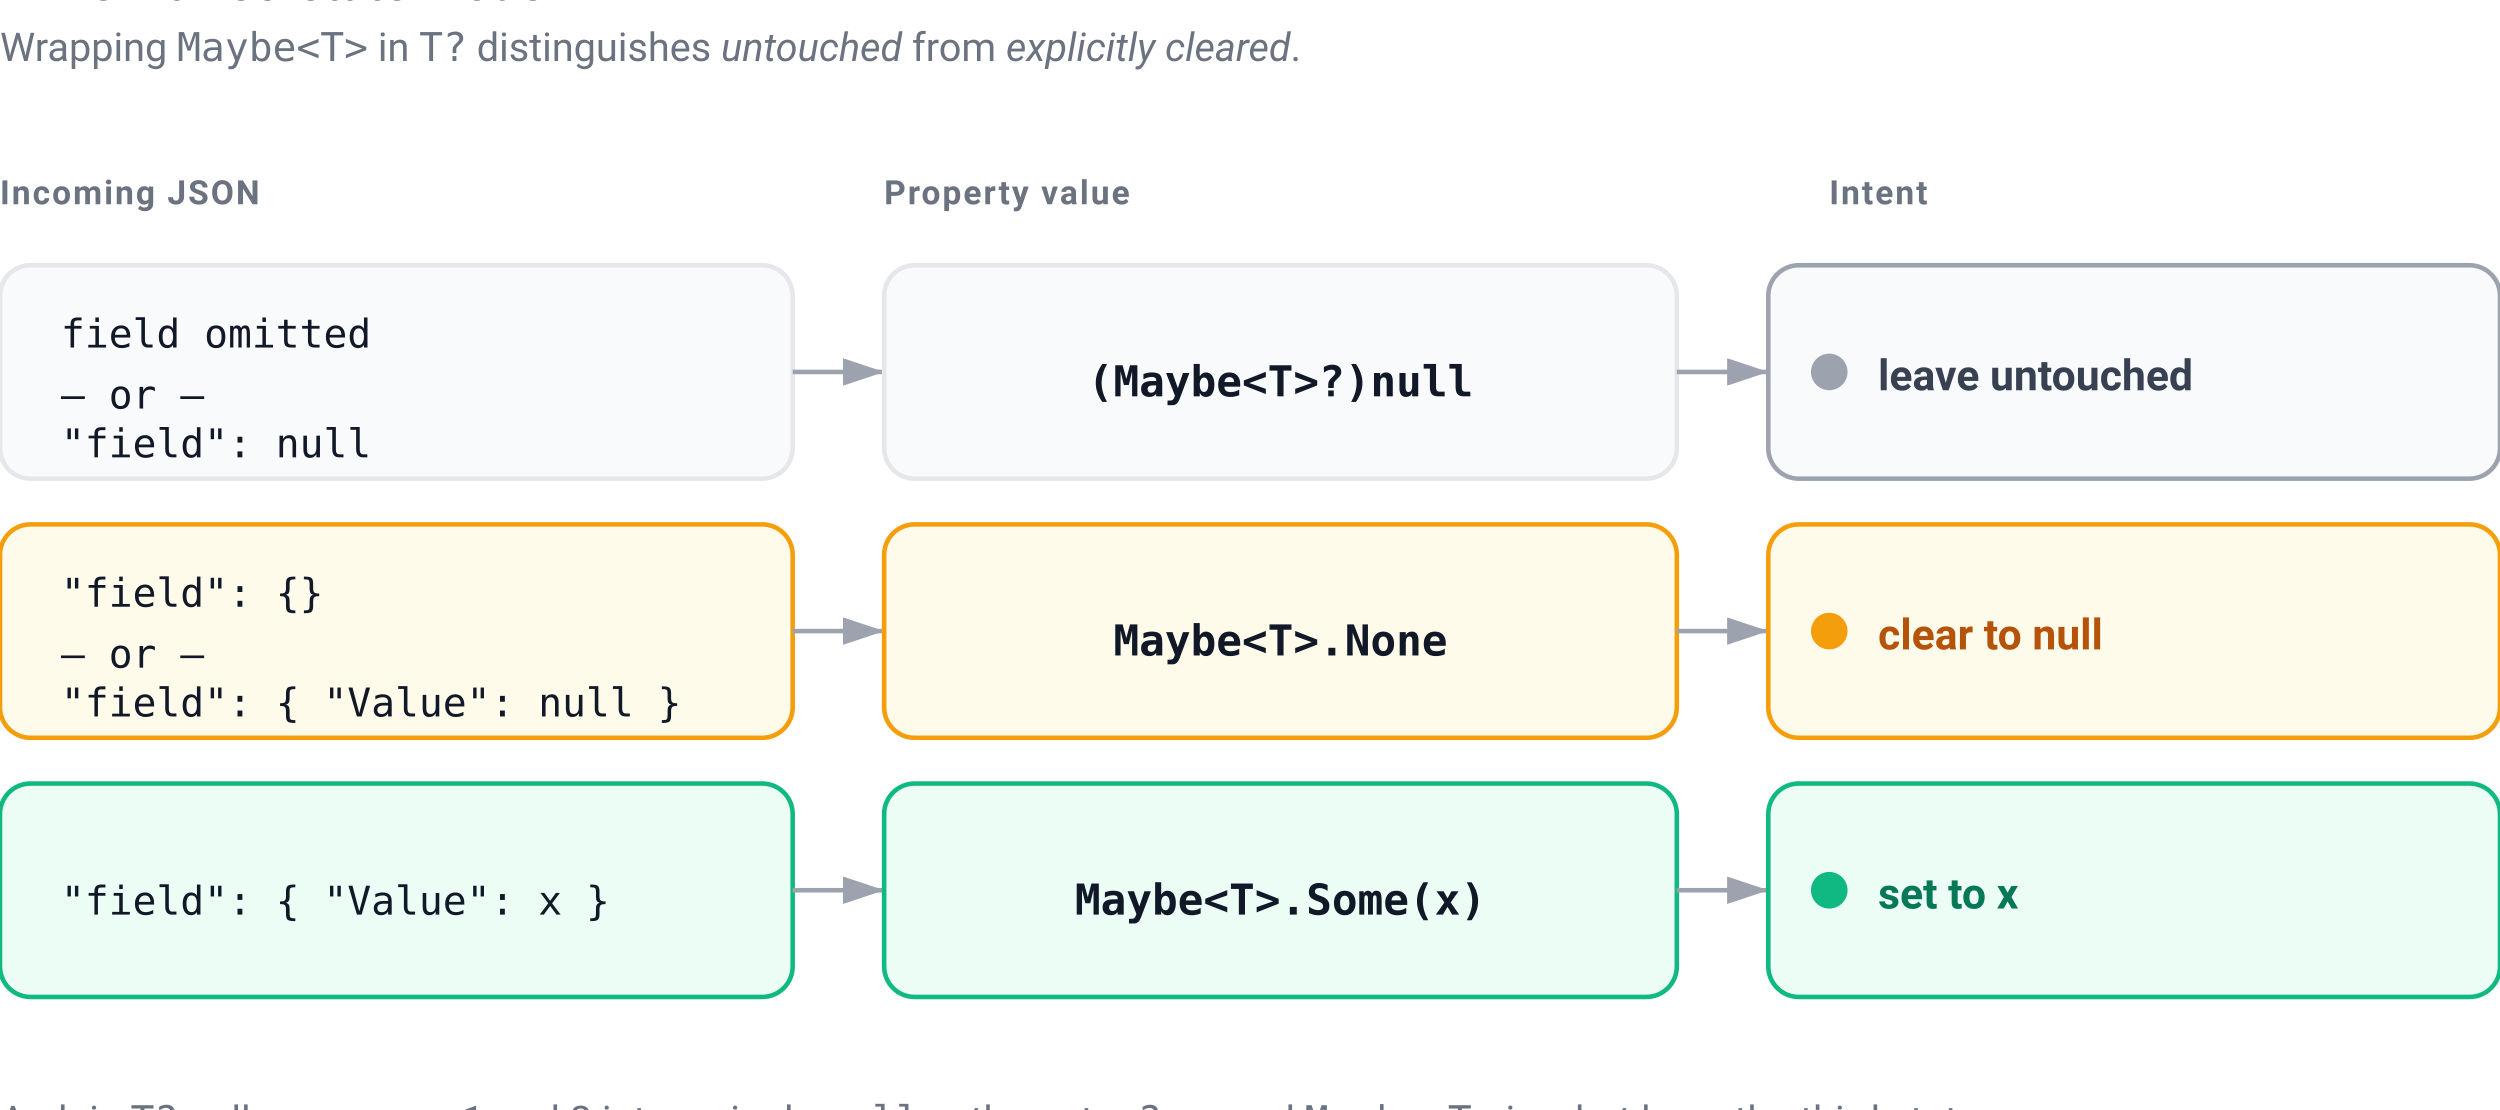
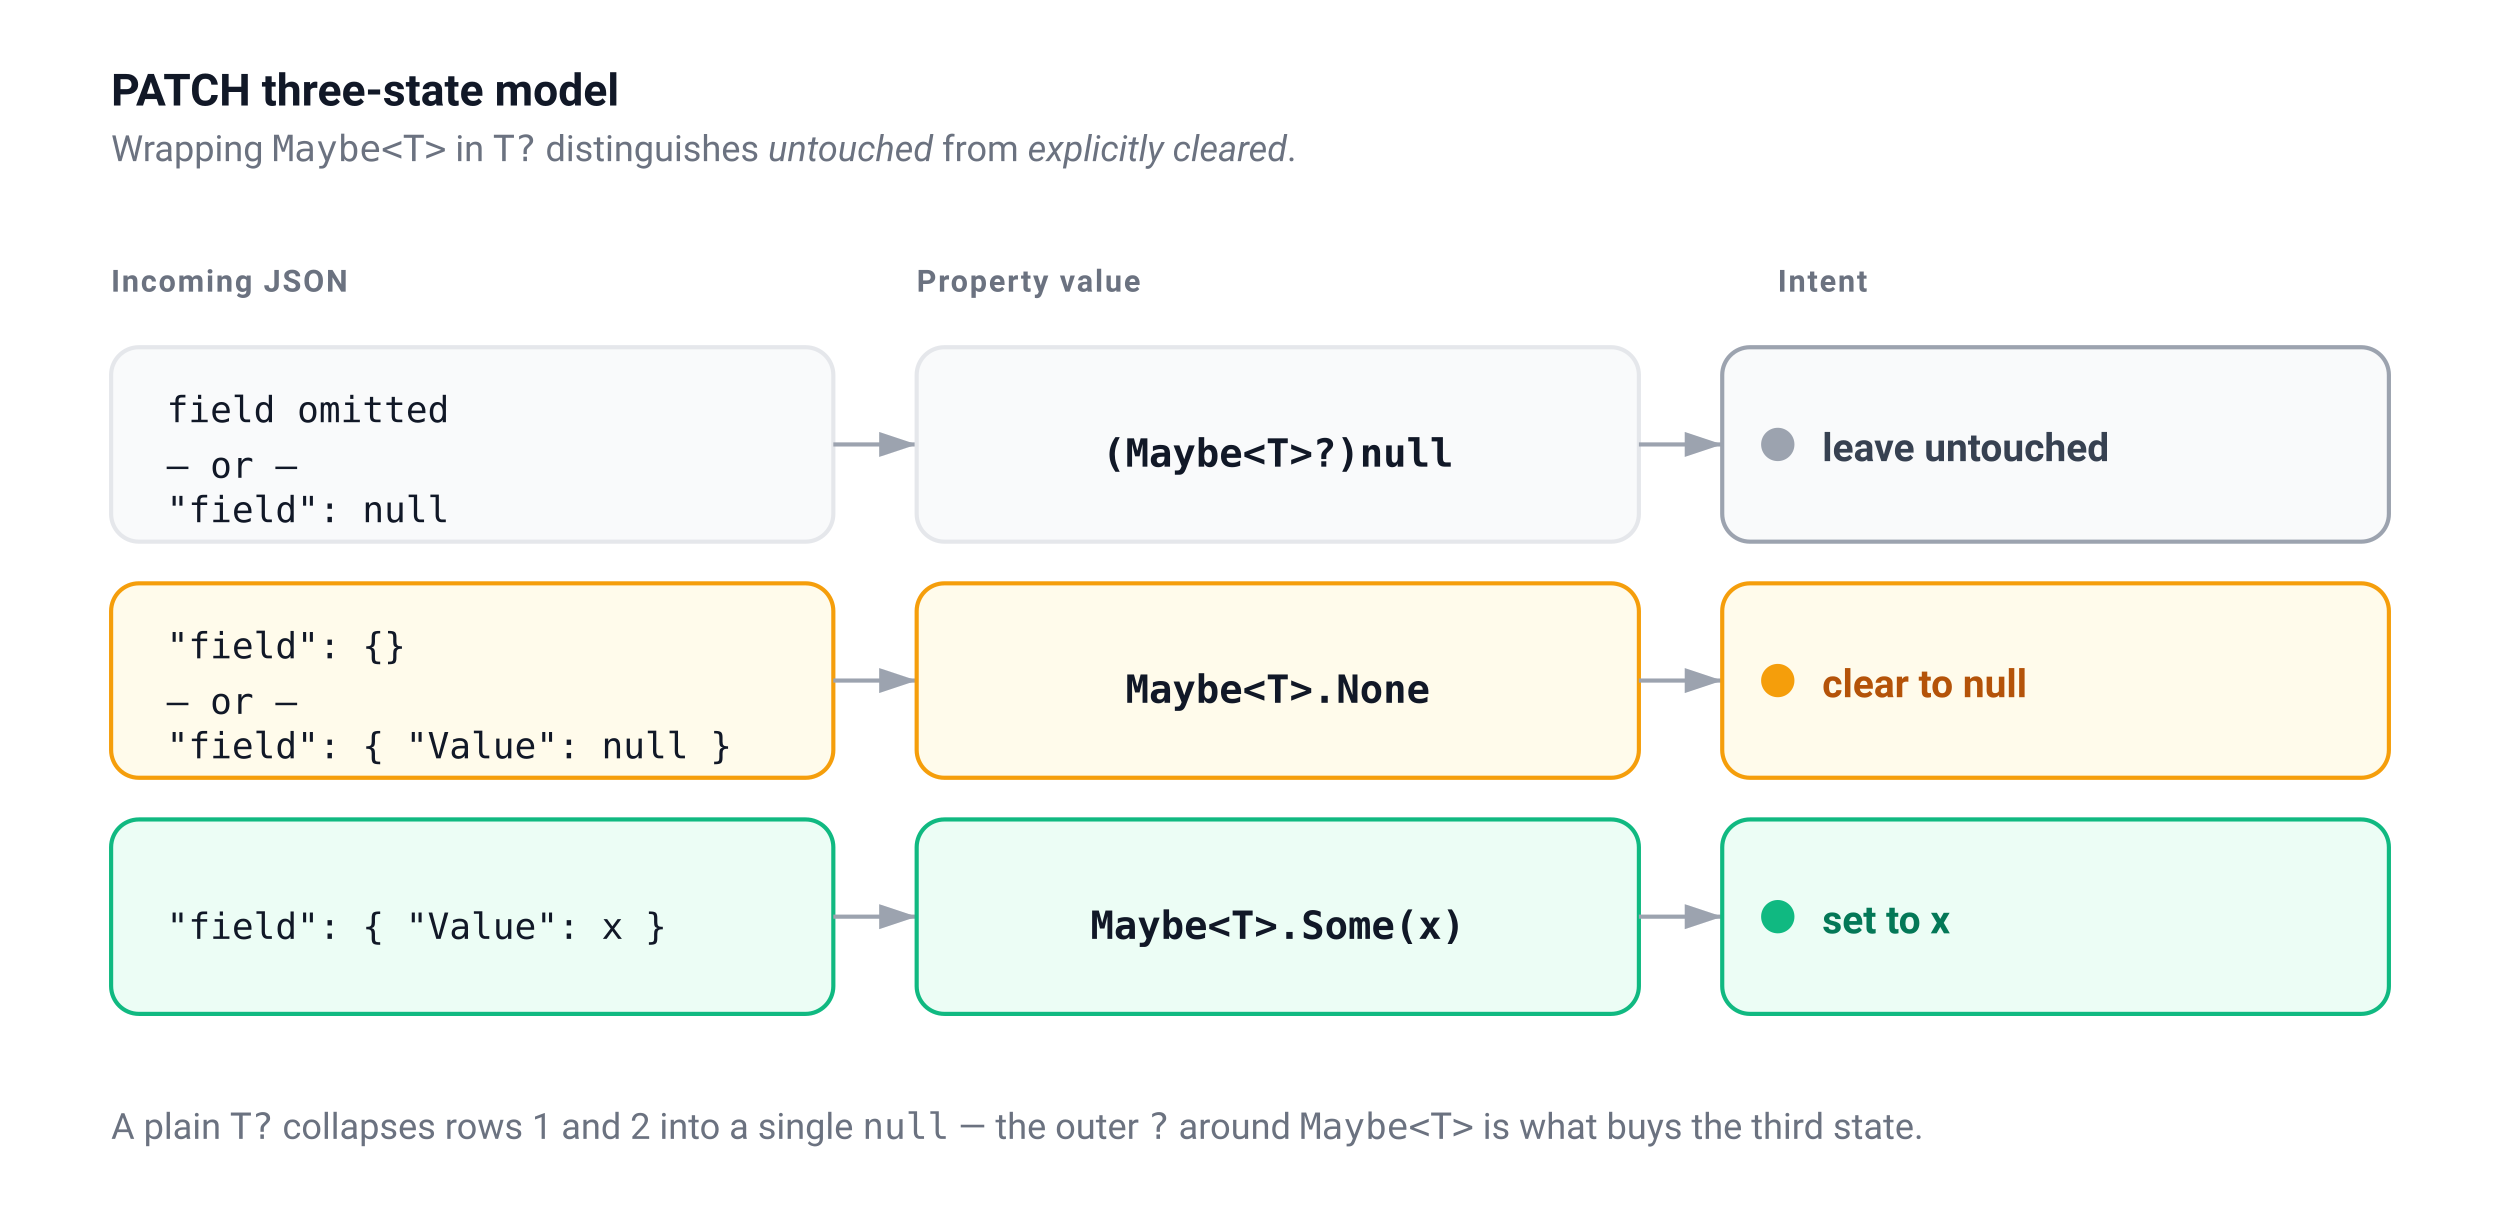
- <svg xmlns="http://www.w3.org/2000/svg" class="dark" viewBox="40 38 820 364" role="img" aria-label="HTTP PATCH three-state model with Maybe">
+ <svg xmlns="http://www.w3.org/2000/svg" class="dark" viewBox="0 0 900 440" role="img" aria-label="HTTP PATCH three-state model with Maybe">
  <style>
    .title-text { font: 600 16px -apple-system, BlinkMacSystemFont, 'Segoe UI', Roboto, sans-serif; fill: #111827; }
    .subtitle   { font: 13px -apple-system, BlinkMacSystemFont, 'Segoe UI', Roboto, sans-serif; fill: #6B7280; }
    .col-head   { font: 600 11px -apple-system, BlinkMacSystemFont, 'Segoe UI', Roboto, sans-serif; fill: #6B7280; letter-spacing: 0.06em; text-transform: uppercase; }
    .mono       { font: 13px ui-monospace, SFMono-Regular, 'SF Mono', Menlo, Consolas, monospace; fill: #111827; }
    .mono-lg    { font: 600 14px ui-monospace, SFMono-Regular, 'SF Mono', Menlo, Consolas, monospace; fill: #111827; }
    .intent     { font: 600 14px -apple-system, BlinkMacSystemFont, 'Segoe UI', Roboto, sans-serif; }


    .gray-bg       { fill: #F9FAFB; }
    .gray-border   { stroke: #E5E7EB; }
    .gray-strong-border { stroke: #9CA3AF; }
    .gray-dot      { fill: #9CA3AF; }
    .gray-text     { fill: #374151; }

    .amber-bg      { fill: #FFFBEB; }
    .amber-border  { stroke: #F59E0B; }
    .amber-dot     { fill: #F59E0B; }
    .amber-text    { fill: #B45309; }

    .green-bg      { fill: #ECFDF5; }
    .green-border  { stroke: #10B981; }
    .green-dot     { fill: #10B981; }
    .green-text    { fill: #047857; }

    :where(.dark) {

      .gray-bg       { fill: #161b22; }
      .gray-border   { stroke: #30363d; }
      .gray-strong-border { stroke: #6e7681; }
      .gray-dot      { fill: #8b949e; }
      .gray-text     { fill: #c9d1d9; }

      .amber-bg      { fill: #2a1f0a; }
      .amber-text    { fill: #FCD34D; }

      .green-bg      { fill: #0a2618; }
      .green-text    { fill: #34D399; }

      .title-text { fill: #e6edf3; }
      .subtitle   { fill: #8b949e; }
      .col-head   { fill: #8b949e; }
      .mono       { fill: #e6edf3; }
      .mono-lg    { fill: #e6edf3; }
    }
  </style>
  <defs>
    <marker id="p3-arrow" markerWidth="10" markerHeight="10" refX="9" refY="3" orient="auto" markerUnits="strokeWidth">
      <path d="M 0,0 L 9,3 L 0,6 z" fill="#9CA3AF" />
    </marker>
  </defs>
  <text class="title-text" x="40" y="38">PATCH three-state model</text>
  <text class="subtitle" x="40" y="58">Wrapping <tspan font-family="ui-monospace, Menlo, monospace">Maybe&lt;T&gt;</tspan> in <tspan font-family="ui-monospace, Menlo, monospace">T?</tspan> distinguishes <tspan font-style="italic">untouched</tspan> from <tspan font-style="italic">explicitly cleared</tspan>.</text>
  <text class="col-head" x="40" y="105">Incoming JSON</text>
  <text class="col-head" x="330" y="105">Property value</text>
  <text class="col-head" x="640" y="105">Intent</text>
  <rect class="gray-bg gray-border" x="40" y="125" width="260" height="70" rx="10" stroke-width="1.5" />
  <text class="mono" x="60" y="152">field omitted</text>
  <text class="mono" x="60" y="172">— or —</text>
  <text class="mono" x="60" y="188">"field": null</text>
  <line x1="300" y1="160" x2="330" y2="160" stroke="#9CA3AF" stroke-width="1.5" marker-end="url(#p3-arrow)" />
  <rect class="gray-bg gray-border" x="330" y="125" width="260" height="70" rx="10" stroke-width="1.5" />
  <text class="mono-lg" x="460" y="168" text-anchor="middle">(Maybe&lt;T&gt;?)null</text>
  <line x1="590" y1="160" x2="620" y2="160" stroke="#9CA3AF" stroke-width="1.5" marker-end="url(#p3-arrow)" />
  <rect class="gray-bg gray-strong-border" x="620" y="125" width="240" height="70" rx="10" stroke-width="1.5" />
  <circle class="gray-dot" cx="640" cy="160" r="6" />
  <text class="intent gray-text" x="656" y="166">leave untouched</text>
  <rect class="amber-bg amber-border" x="40" y="210" width="260" height="70" rx="10" stroke-width="1.5" />
  <text class="mono" x="60" y="237">"field": {}</text>
  <text class="mono" x="60" y="257">— or —</text>
  <text class="mono" x="60" y="273">"field": { "Value": null }</text>
  <line x1="300" y1="245" x2="330" y2="245" stroke="#9CA3AF" stroke-width="1.5" marker-end="url(#p3-arrow)" />
  <rect class="amber-bg amber-border" x="330" y="210" width="260" height="70" rx="10" stroke-width="1.5" />
  <text class="mono-lg" x="460" y="253" text-anchor="middle">Maybe&lt;T&gt;.None</text>
  <line x1="590" y1="245" x2="620" y2="245" stroke="#9CA3AF" stroke-width="1.5" marker-end="url(#p3-arrow)" />
  <rect class="amber-bg amber-border" x="620" y="210" width="240" height="70" rx="10" stroke-width="1.5" />
  <circle class="amber-dot" cx="640" cy="245" r="6" />
  <text class="intent amber-text" x="656" y="251">clear to null</text>
  <rect class="green-bg green-border" x="40" y="295" width="260" height="70" rx="10" stroke-width="1.5" />
  <text class="mono" x="60" y="338" text-anchor="start">"field": { "Value": x }</text>
  <line x1="300" y1="330" x2="330" y2="330" stroke="#9CA3AF" stroke-width="1.5" marker-end="url(#p3-arrow)" />
  <rect class="green-bg green-border" x="330" y="295" width="260" height="70" rx="10" stroke-width="1.5" />
  <text class="mono-lg" x="460" y="338" text-anchor="middle">Maybe&lt;T&gt;.Some(x)</text>
  <line x1="590" y1="330" x2="620" y2="330" stroke="#9CA3AF" stroke-width="1.5" marker-end="url(#p3-arrow)" />
  <rect class="green-bg green-border" x="620" y="295" width="240" height="70" rx="10" stroke-width="1.5" />
  <circle class="green-dot" cx="640" cy="330" r="6" />
  <text class="intent green-text" x="656" y="336">set to x</text>
  <text class="subtitle" x="40" y="410">A plain <tspan font-family="ui-monospace, Menlo, monospace">T?</tspan> collapses rows 1 and 2 into a single <tspan font-family="ui-monospace, Menlo, monospace">null</tspan> — the outer <tspan font-family="ui-monospace, Menlo, monospace">?</tspan> around <tspan font-family="ui-monospace, Menlo, monospace">Maybe&lt;T&gt;</tspan> is what buys the third state.</text>
</svg>
